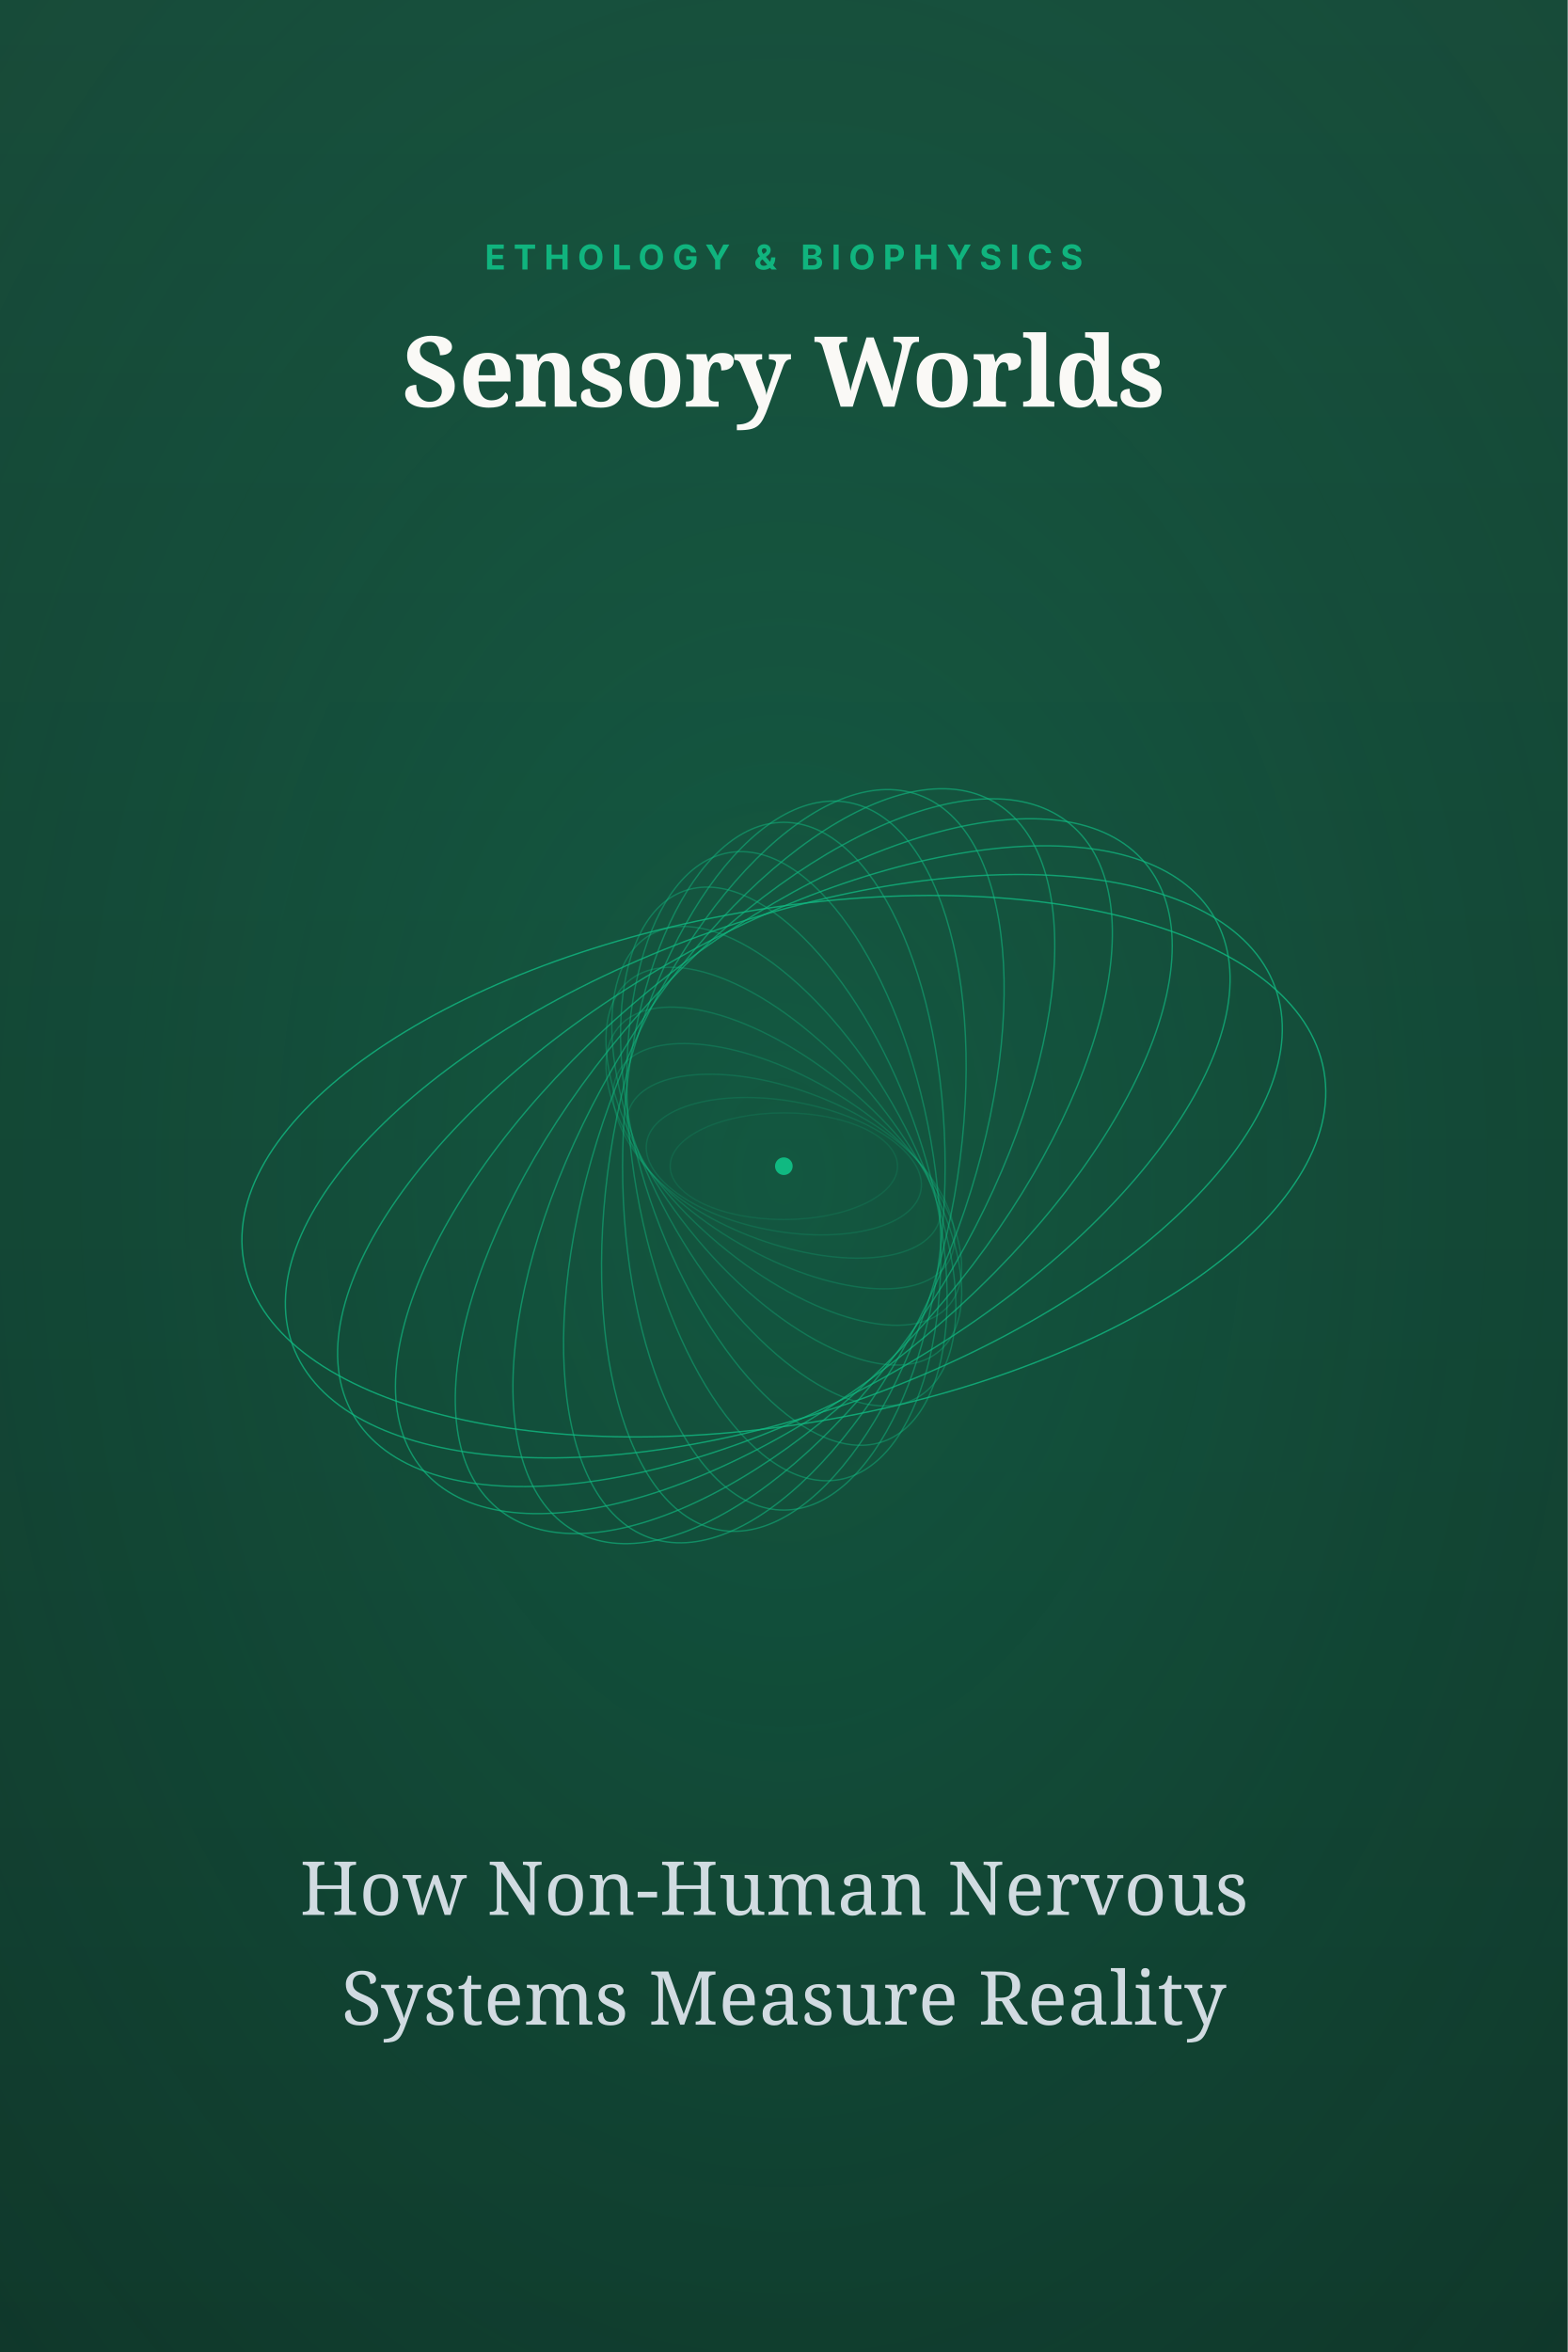
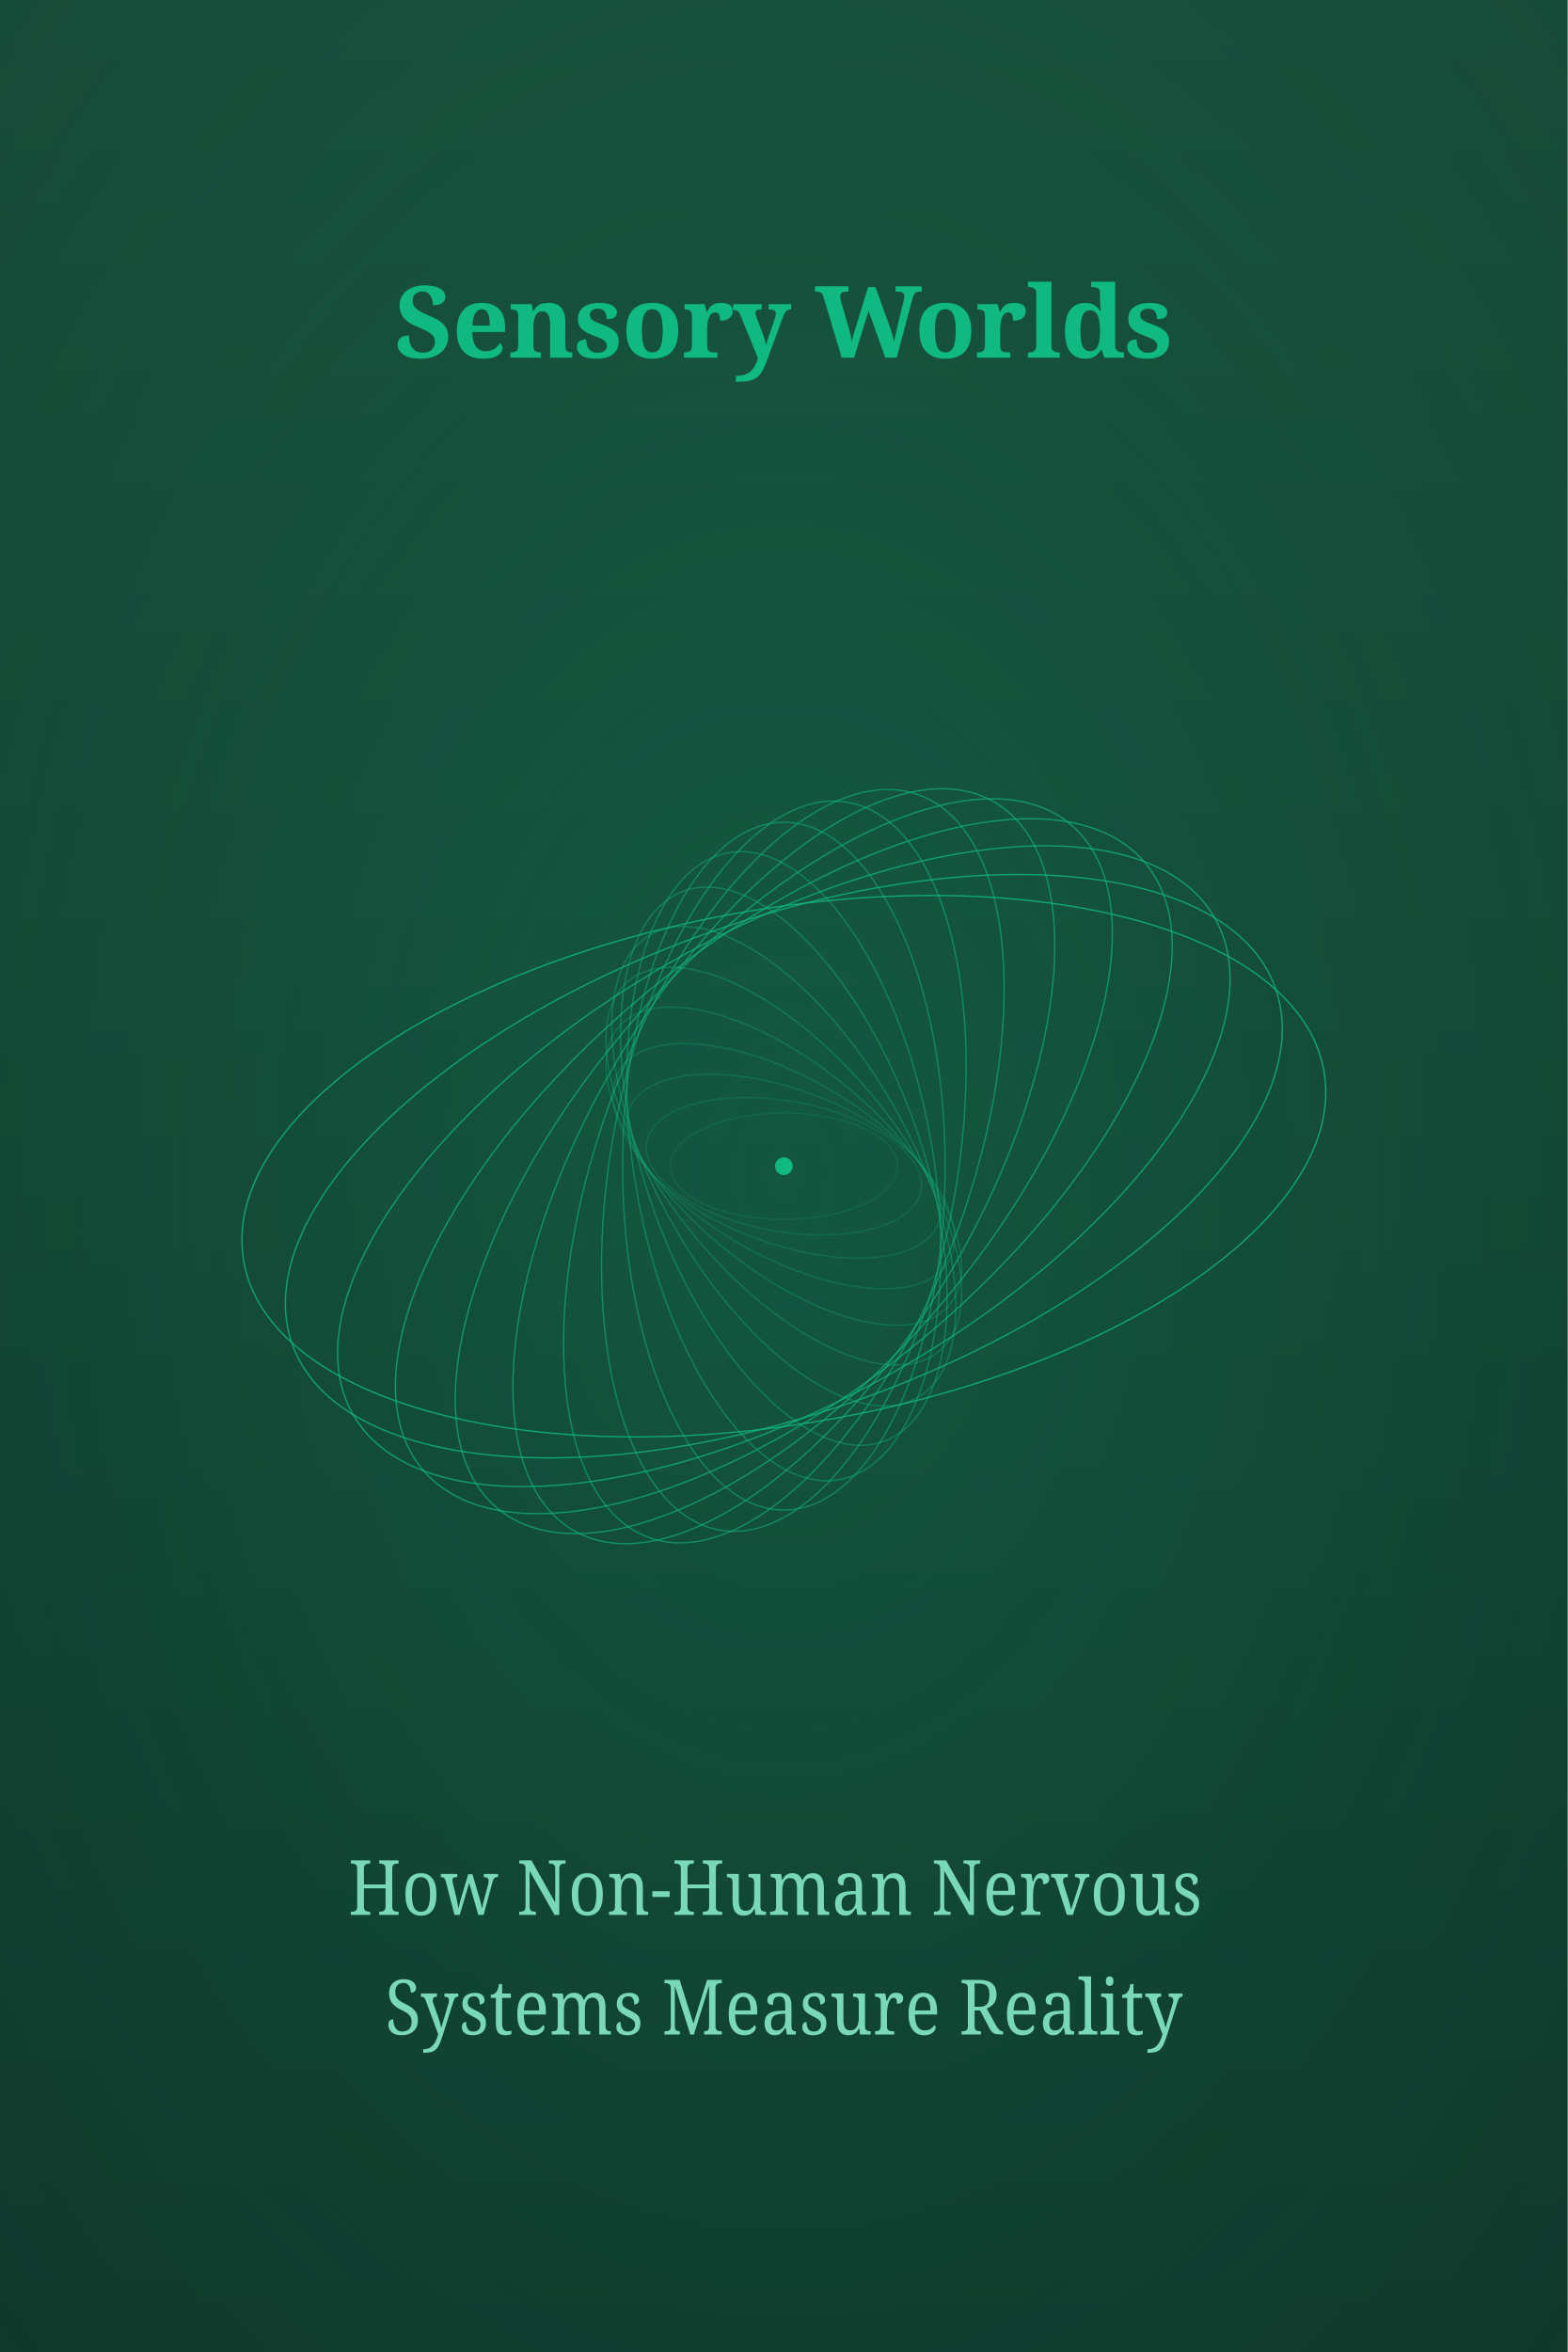
<svg xmlns="http://www.w3.org/2000/svg" viewBox="0 0 1600 2400" width="100%" height="100%">
  <defs>
    <linearGradient id="bg-sensory-worlds" x1="0%" y1="0%" x2="0%" y2="100%">
      <stop offset="0%" stop-color="#184032" />
      <stop offset="60%" stop-color="#133328" />
      <stop offset="100%" stop-color="#102b22" />
    </linearGradient>
    <radialGradient id="halo-sensory-worlds" cx="50%" cy="50%" r="75%">
      <stop offset="0%" stop-color="#10b981" stop-opacity="0.26" />
      <stop offset="55%" stop-color="#10b981" stop-opacity="0.15" />
      <stop offset="100%" stop-color="#10b981" stop-opacity="0.08" />
    </radialGradient>
  </defs>
  <rect width="1600" height="2400" fill="url(#bg-sensory-worlds)" />
  <rect width="1600" height="2400" fill="url(#halo-sensory-worlds)" />
-   <g text-anchor="middle" font-family="'Inter', -apple-system, BlinkMacSystemFont, sans-serif">
-     <text x="800" y="275" font-size="35" font-weight="700" letter-spacing="8" fill="#10b981" opacity="0.95">ETHOLOGY &amp; BIOPHYSICS</text>
-   </g>
  <g text-anchor="middle">
-     <text x="800" y="415" font-family="'Literata', Georgia, serif" font-size="100" font-weight="700" letter-spacing="-0.01em" fill="#faf9f6">Sensory Worlds</text>
+     <text x="800" y="365" font-family="'Literata', Georgia, serif" font-size="102" font-weight="700" letter-spacing="-0.01em" fill="#10b981">Sensory Worlds</text>
  </g>
  <g class="emblem-harmonic" transform="translate(0, -210)">
    <ellipse cx="800" cy="1400" rx="116.0" ry="54.4" transform="rotate(0 800 1400)" stroke="#10b981" stroke-width="1.4" fill="none" opacity="0.16" />
    <ellipse cx="800" cy="1400" rx="142.1" ry="66.6" transform="rotate(10 800 1400)" stroke="#10b981" stroke-width="1.4" fill="none" opacity="0.20" />
    <ellipse cx="800" cy="1400" rx="168.2" ry="78.9" transform="rotate(20 800 1400)" stroke="#10b981" stroke-width="1.4" fill="none" opacity="0.24" />
    <ellipse cx="800" cy="1400" rx="194.3" ry="91.1" transform="rotate(30 800 1400)" stroke="#10b981" stroke-width="1.4" fill="none" opacity="0.27" />
    <ellipse cx="800" cy="1400" rx="220.4" ry="103.4" transform="rotate(40 800 1400)" stroke="#10b981" stroke-width="1.4" fill="none" opacity="0.31" />
    <ellipse cx="800" cy="1400" rx="246.5" ry="115.6" transform="rotate(50 800 1400)" stroke="#10b981" stroke-width="1.4" fill="none" opacity="0.35" />
    <ellipse cx="800" cy="1400" rx="272.6" ry="127.8" transform="rotate(60 800 1400)" stroke="#10b981" stroke-width="1.4" fill="none" opacity="0.39" />
    <ellipse cx="800" cy="1400" rx="298.7" ry="140.1" transform="rotate(70 800 1400)" stroke="#10b981" stroke-width="1.4" fill="none" opacity="0.43" />
    <ellipse cx="800" cy="1400" rx="324.8" ry="152.3" transform="rotate(80 800 1400)" stroke="#10b981" stroke-width="1.4" fill="none" opacity="0.46" />
    <ellipse cx="800" cy="1400" rx="350.9" ry="164.6" transform="rotate(90 800 1400)" stroke="#10b981" stroke-width="1.4" fill="none" opacity="0.50" />
    <ellipse cx="800" cy="1400" rx="377.0" ry="176.8" transform="rotate(100 800 1400)" stroke="#10b981" stroke-width="1.4" fill="none" opacity="0.54" />
    <ellipse cx="800" cy="1400" rx="403.1" ry="189.0" transform="rotate(110 800 1400)" stroke="#10b981" stroke-width="1.4" fill="none" opacity="0.58" />
    <ellipse cx="800" cy="1400" rx="429.2" ry="201.3" transform="rotate(120 800 1400)" stroke="#10b981" stroke-width="1.4" fill="none" opacity="0.62" />
    <ellipse cx="800" cy="1400" rx="455.3" ry="213.5" transform="rotate(130 800 1400)" stroke="#10b981" stroke-width="1.4" fill="none" opacity="0.65" />
    <ellipse cx="800" cy="1400" rx="481.4" ry="225.8" transform="rotate(140 800 1400)" stroke="#10b981" stroke-width="1.4" fill="none" opacity="0.69" />
    <ellipse cx="800" cy="1400" rx="507.5" ry="238.0" transform="rotate(150 800 1400)" stroke="#10b981" stroke-width="1.4" fill="none" opacity="0.73" />
    <ellipse cx="800" cy="1400" rx="533.6" ry="250.2" transform="rotate(160 800 1400)" stroke="#10b981" stroke-width="1.4" fill="none" opacity="0.77" />
    <ellipse cx="800" cy="1400" rx="559.7" ry="262.5" transform="rotate(170 800 1400)" stroke="#10b981" stroke-width="1.4" fill="none" opacity="0.81" />
    <circle cx="800" cy="1400" r="9" fill="#10b981" />
  </g>
-   <g text-anchor="middle">
-     <text x="800" y="1954" font-family="'Literata', Georgia, serif" font-size="76" font-weight="500" letter-spacing="0.005em" fill="#e2e8f0" opacity="0.92">
+   <g text-anchor="middle" transform="translate(800, 0) scale(0.87, 1) translate(-800, 0)">
+     <text x="800" y="1954" font-family="'Literata', Georgia, serif" font-size="78" font-weight="300" letter-spacing="0.01em" fill="#79d8b8">
      <tspan x="800" dy="0">How Non-Human Nervous</tspan>
-       <tspan x="800" dy="112">Systems Measure Reality</tspan>
+       <tspan x="800" dy="122">Systems Measure Reality</tspan>
    </text>
  </g>
</svg>
